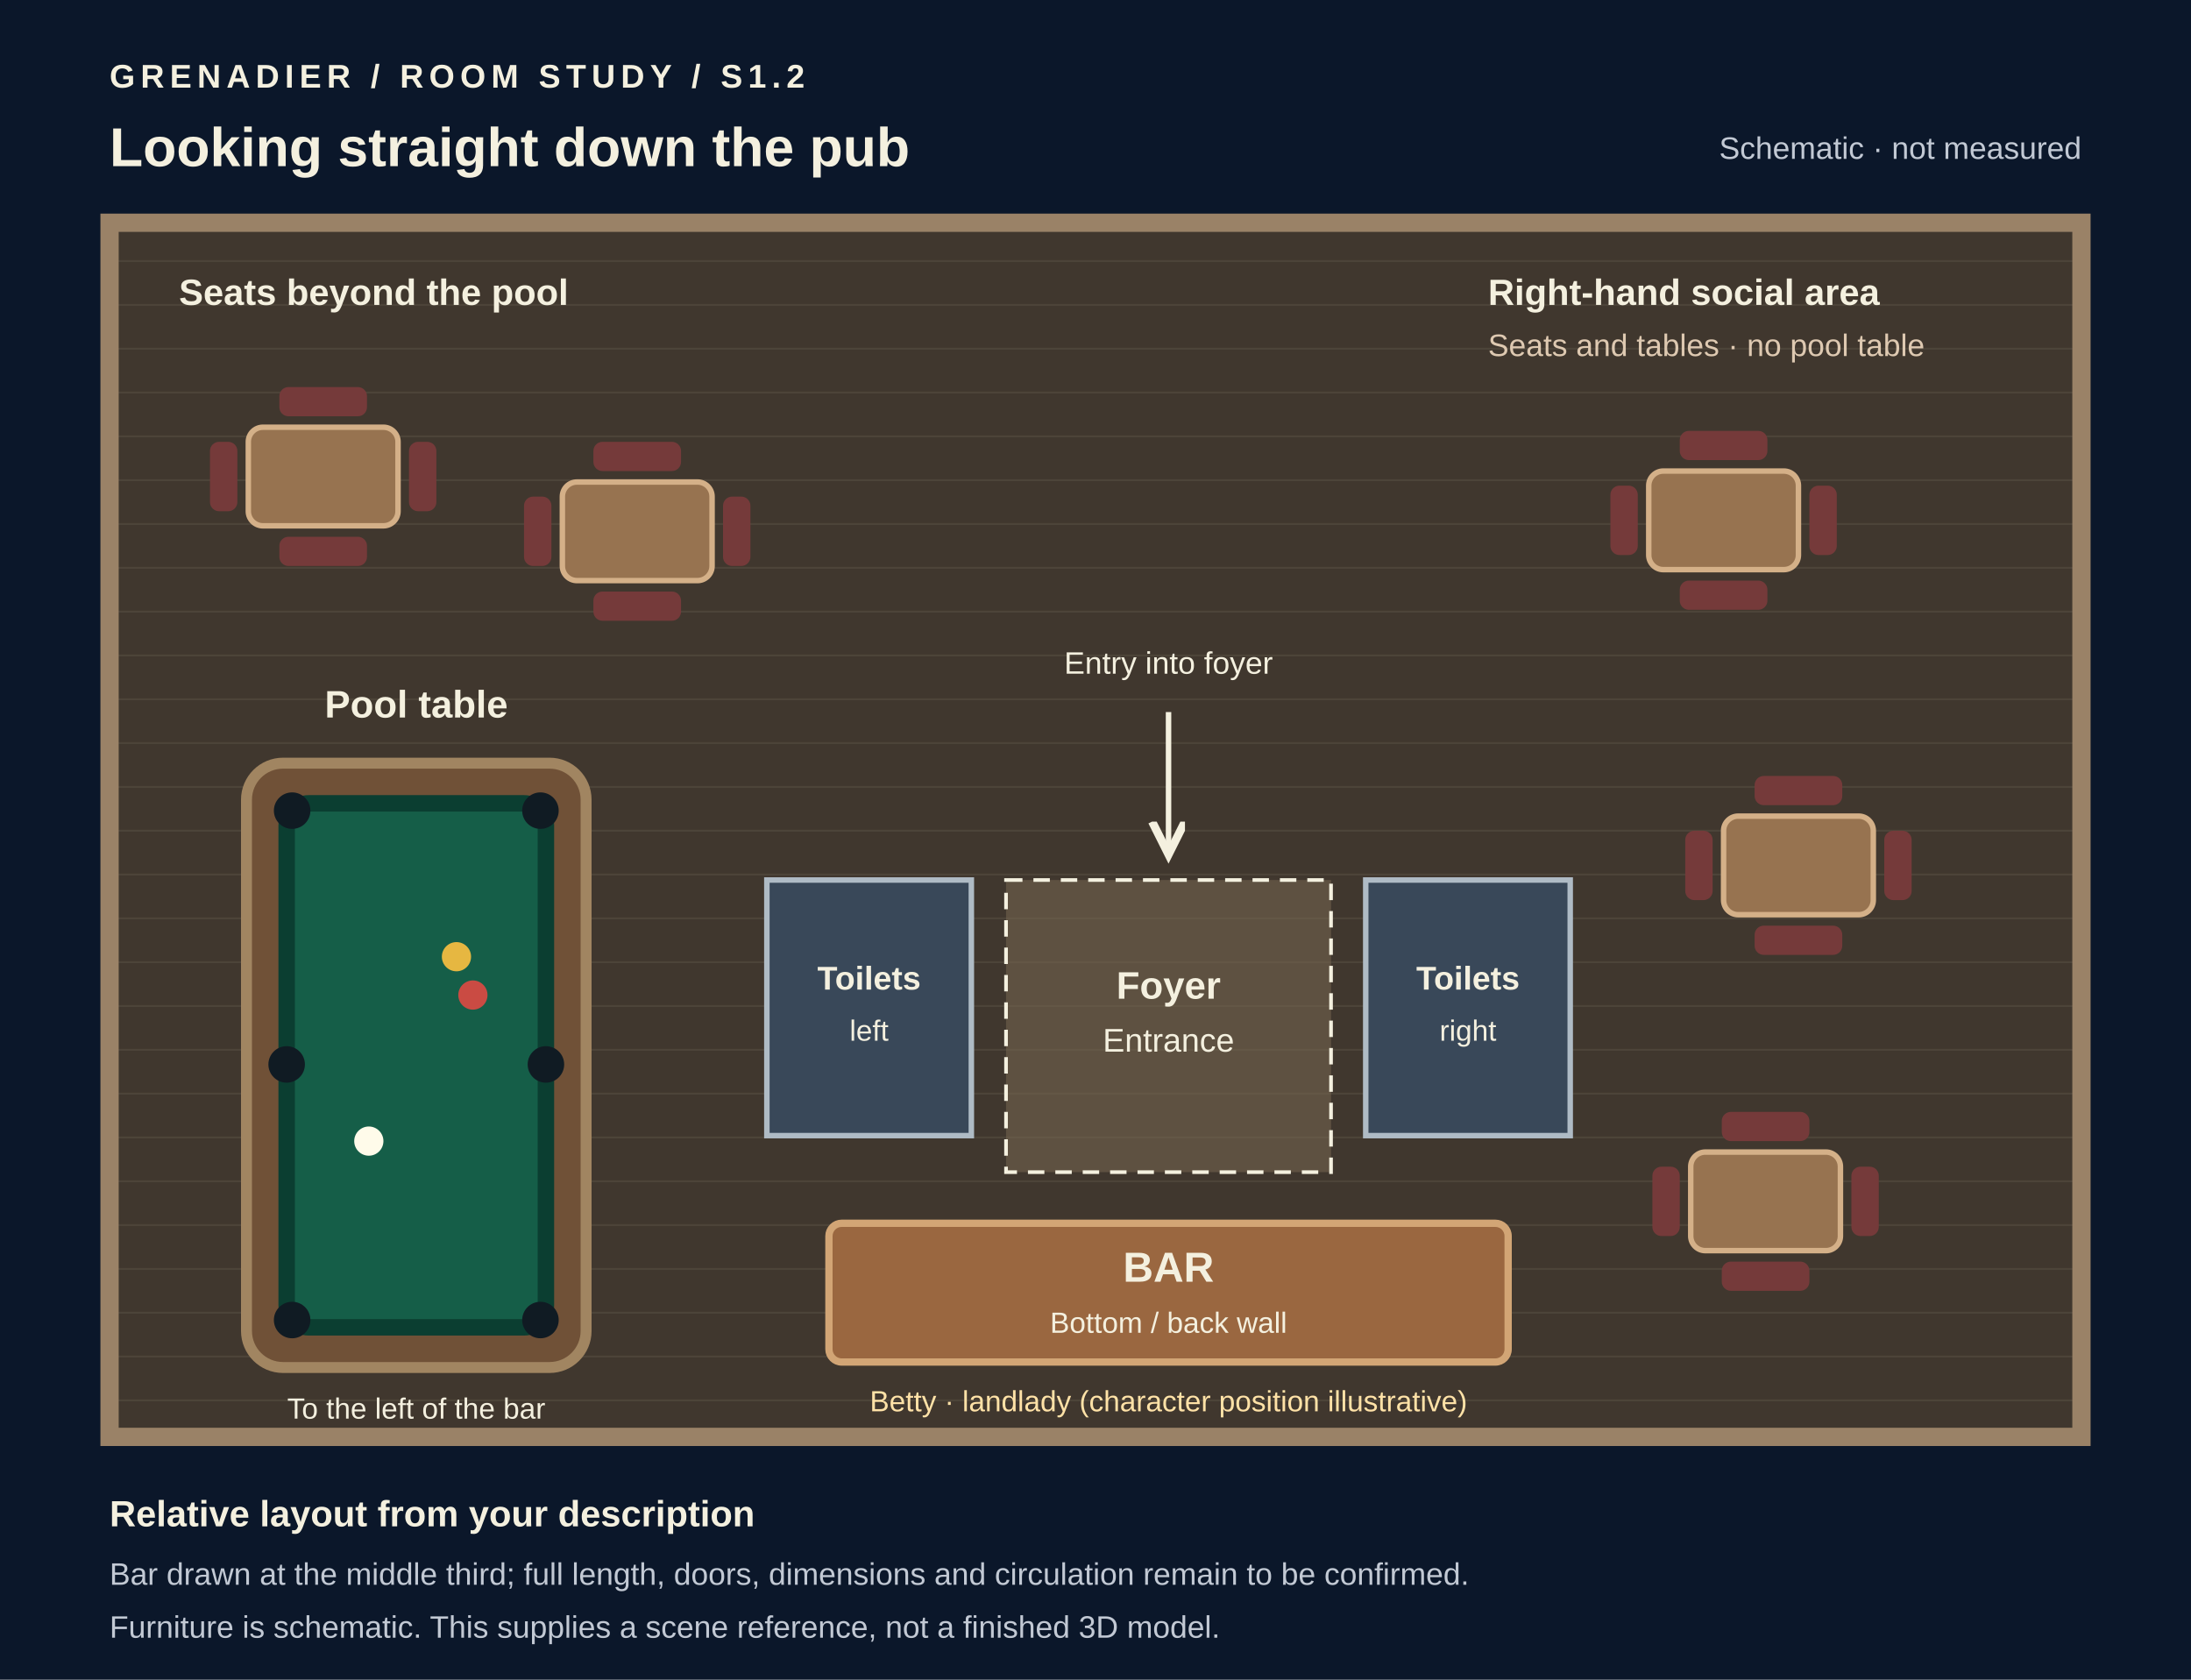
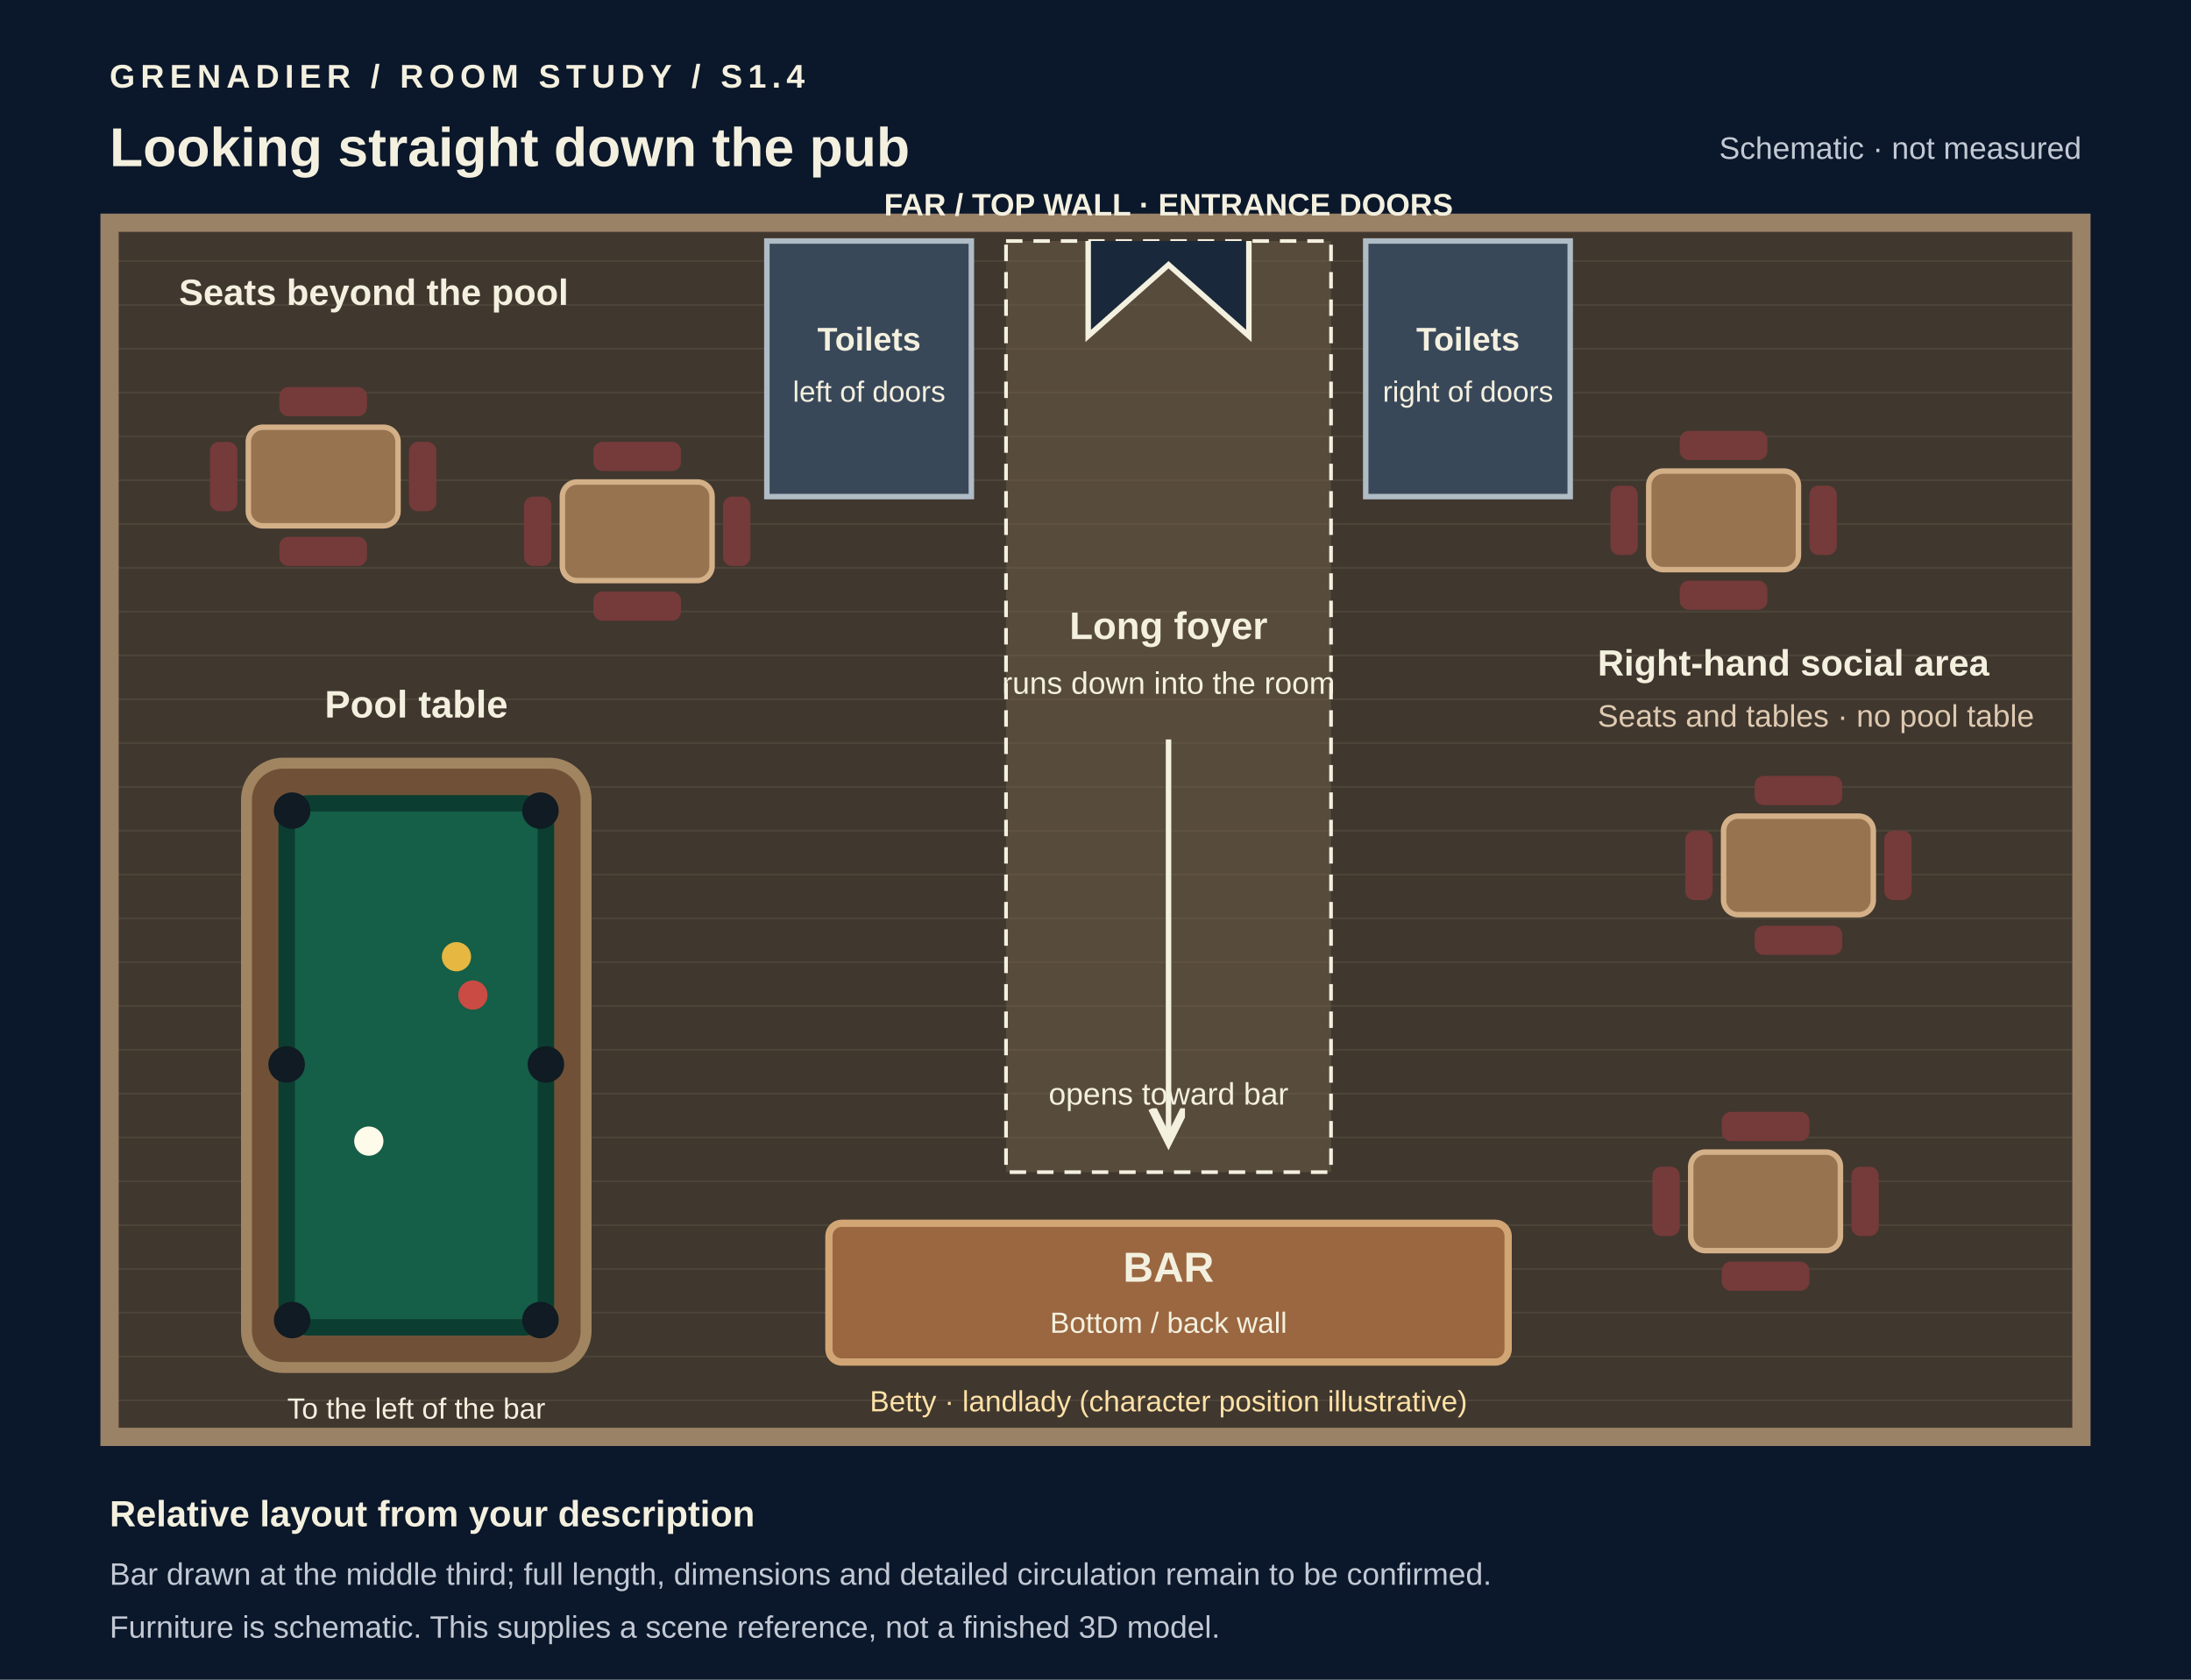
<svg xmlns="http://www.w3.org/2000/svg" width="1200" height="920" viewBox="0 0 1200 920" role="img" aria-labelledby="title desc">
  <defs>
    <pattern id="wood" width="24" height="24" patternUnits="userSpaceOnUse">
      <rect width="24" height="24" fill="#40372e" />
      <path d="M0 23H24" stroke="#4d4439" />
    </pattern>
    <g id="seating">
      <rect x="-41" y="-27" width="82" height="54" rx="8" fill="#977350" stroke="#d4b088" stroke-width="3" />
      <rect x="-24" y="-49" width="48" height="16" rx="5" fill="#753a3a" />
      <rect x="-24" y="33" width="48" height="16" rx="5" fill="#753a3a" />
      <rect x="-62" y="-19" width="15" height="38" rx="5" fill="#753a3a" />
      <rect x="47" y="-19" width="15" height="38" rx="5" fill="#753a3a" />
    </g>
    <marker id="arrow" markerWidth="10" markerHeight="10" refX="6" refY="3" orient="auto">
      <path d="M0 0L6 3L0 6" fill="none" stroke="#f4f0df" stroke-width="1.5" />
    </marker>
  </defs>
  <rect width="1200" height="920" fill="#0b172a" />
  <g font-family="Arial,Helvetica,sans-serif" fill="#f4f0df">
-     <text x="60" y="48" font-size="18" font-weight="bold" letter-spacing="3">GRENADIER / ROOM STUDY / S1.2</text>
+     <text x="60" y="48" font-size="18" font-weight="bold" letter-spacing="3">GRENADIER / ROOM STUDY / S1.4</text>
    <text x="60" y="91" font-size="30" font-weight="bold">Looking straight down the pub</text>
    <text x="1140" y="87" text-anchor="end" font-size="17" fill="#c2c9d4">Schematic · not measured</text>
    <rect x="60" y="122" width="1080" height="665" fill="url(#wood)" stroke="#9a8267" stroke-width="10" />
    <text x="98" y="167" font-size="20" font-weight="bold">Seats beyond the pool</text>
-     <text x="815" y="167" font-size="20" font-weight="bold">Right-hand social area</text>
-     <text x="815" y="195" font-size="17" fill="#dec9b1">Seats and tables · no pool table</text>
+     <text x="875" y="370" font-size="20" font-weight="bold">Right-hand social area</text>
+     <text x="875" y="398" font-size="17" fill="#dec9b1">Seats and tables · no pool table</text>
    <use href="#seating" transform="translate(177 261)" />
    <use href="#seating" transform="translate(349 291)" />
    <use href="#seating" transform="translate(944 285)" />
    <use href="#seating" transform="translate(985 474)" />
    <use href="#seating" transform="translate(967 658)" />
    <rect x="135" y="418" width="186" height="331" rx="20" fill="#705137" stroke="#a18561" stroke-width="6" />
    <rect x="157" y="440" width="142" height="287" rx="12" fill="#155e48" stroke="#0b3e31" stroke-width="9" />
    <g fill="#101b23">
      <circle cx="160" cy="444" r="10" />
      <circle cx="296" cy="444" r="10" />
      <circle cx="157" cy="583" r="10" />
      <circle cx="299" cy="583" r="10" />
      <circle cx="160" cy="723" r="10" />
      <circle cx="296" cy="723" r="10" />
    </g>
    <circle cx="202" cy="625" r="8" fill="#fffbea" />
    <circle cx="250" cy="524" r="8" fill="#e6b741" />
    <circle cx="259" cy="545" r="8" fill="#ca4b43" />
    <text x="228" y="393" text-anchor="middle" font-size="21" font-weight="bold">Pool table</text>
    <text x="228" y="777" text-anchor="middle" font-size="16">To the left of the bar</text>
-     <rect x="420" y="482" width="112" height="140" fill="#394859" stroke="#afbbc5" stroke-width="3" />
-     <text x="476" y="542" text-anchor="middle" font-size="18" font-weight="bold">Toilets</text>
-     <text x="476" y="570" text-anchor="middle" font-size="16">left</text>
-     <rect x="748" y="482" width="112" height="140" fill="#394859" stroke="#afbbc5" stroke-width="3" />
-     <text x="804" y="542" text-anchor="middle" font-size="18" font-weight="bold">Toilets</text>
-     <text x="804" y="570" text-anchor="middle" font-size="16">right</text>
-     <rect x="551" y="482" width="178" height="160" fill="#776650" fill-opacity=".55" stroke="#f4f0df" stroke-dasharray="9 6" stroke-width="2" />
-     <text x="640" y="547" text-anchor="middle" font-size="21" font-weight="bold">Foyer</text>
-     <text x="640" y="576" text-anchor="middle" font-size="18">Entrance</text>
-     <path d="M640 390V468" stroke="#f4f0df" stroke-width="3" marker-end="url(#arrow)" />
-     <text x="640" y="369" text-anchor="middle" font-size="17">Entry into foyer</text>
+     <rect x="420" y="132" width="112" height="140" fill="#394859" stroke="#afbbc5" stroke-width="3" />
+     <text x="476" y="192" text-anchor="middle" font-size="18" font-weight="bold">Toilets</text>
+     <text x="476" y="220" text-anchor="middle" font-size="16">left of doors</text>
+     <rect x="748" y="132" width="112" height="140" fill="#394859" stroke="#afbbc5" stroke-width="3" />
+     <text x="804" y="192" text-anchor="middle" font-size="18" font-weight="bold">Toilets</text>
+     <text x="804" y="220" text-anchor="middle" font-size="16">right of doors</text>
+     <rect x="551" y="132" width="178" height="510" fill="#776650" fill-opacity=".42" stroke="#f4f0df" stroke-dasharray="9 6" stroke-width="2" />
+     <path d="M596 132V184L640 145L684 184V132" fill="#19283a" stroke="#f4f0df" stroke-width="3" />
+     <text x="640" y="118" text-anchor="middle" font-size="17" font-weight="bold">FAR / TOP WALL · ENTRANCE DOORS</text>
+     <text x="640" y="350" text-anchor="middle" font-size="21" font-weight="bold">Long foyer</text>
+     <text x="640" y="380" text-anchor="middle" font-size="17">runs down into the room</text>
+     <path d="M640 405V625" stroke="#f4f0df" stroke-width="3" marker-end="url(#arrow)" />
+     <text x="640" y="605" text-anchor="middle" font-size="17">opens toward bar</text>
    <rect x="454" y="670" width="372" height="76" rx="7" fill="#9a6740" stroke="#d2a575" stroke-width="4" />
    <text x="640" y="702" text-anchor="middle" font-size="23" font-weight="bold">BAR</text>
    <text x="640" y="730" text-anchor="middle" font-size="16">Bottom / back wall</text>
    <text x="640" y="773" text-anchor="middle" font-size="16" fill="#ffe2a7">Betty · landlady (character position illustrative)</text>
    <text x="60" y="836" font-size="20" font-weight="bold">Relative layout from your description</text>
-     <text x="60" y="868" font-size="17" fill="#c2c9d4">Bar drawn at the middle third; full length, doors, dimensions and circulation remain to be confirmed.</text>
+     <text x="60" y="868" font-size="17" fill="#c2c9d4">Bar drawn at the middle third; full length, dimensions and detailed circulation remain to be confirmed.</text>
    <text x="60" y="897" font-size="17" fill="#c2c9d4">Furniture is schematic. This supplies a scene reference, not a finished 3D model.</text>
  </g>
</svg>
